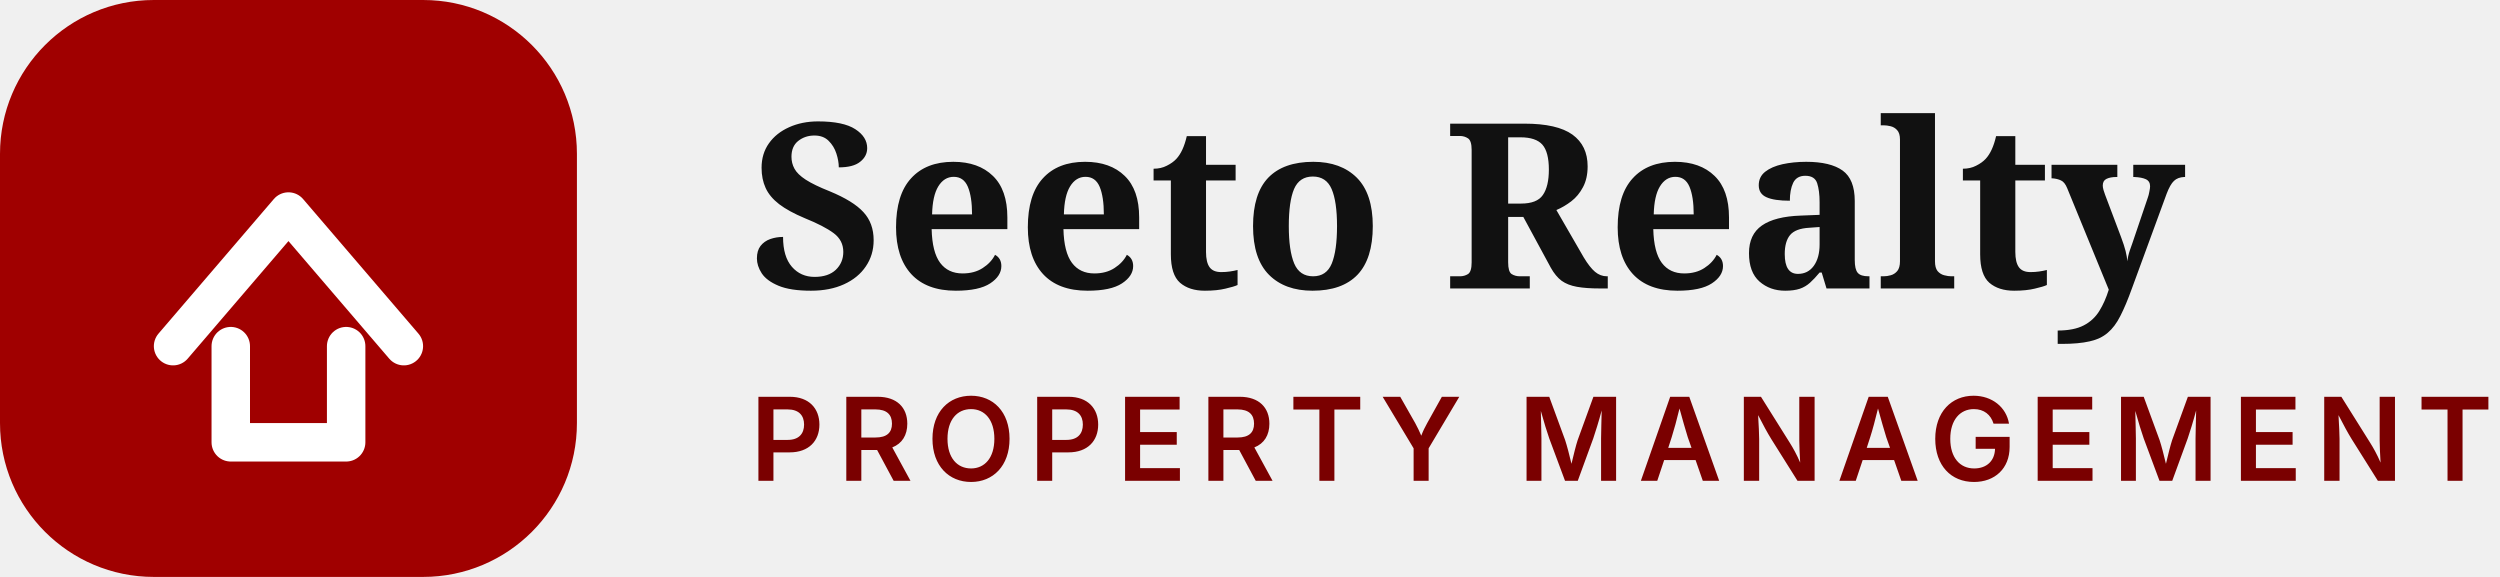
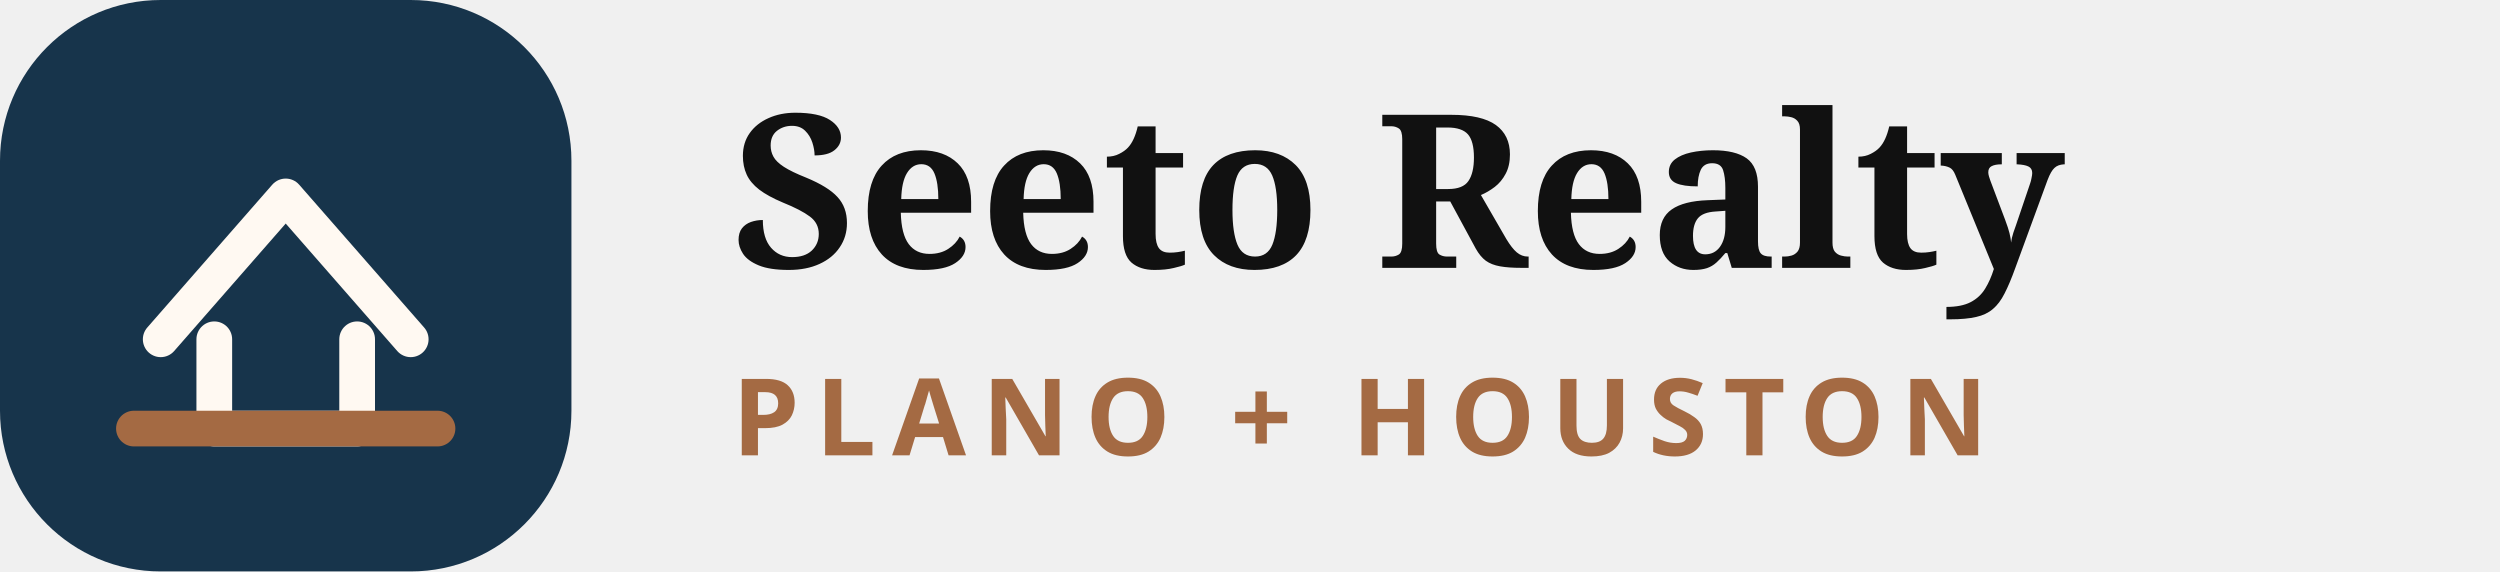
- <svg xmlns="http://www.w3.org/2000/svg" width="260" height="60" viewBox="0 0 260 60" fill="none">
-   <rect width="60" height="60" rx="16" fill="#A00000" />
-   <path d="M18 36L30 22L42 36" stroke="#FFFFFF" stroke-width="4" stroke-linecap="round" stroke-linejoin="round" />
-   <path d="M24 36V46H36V36" stroke="#FFFFFF" stroke-width="4" stroke-linecap="round" stroke-linejoin="round" />
-   <text x="78" y="30" font-family="Playfair Display, serif" font-size="24" font-weight="700" fill="#111111">Seeto Realty</text>
-   <text x="78" y="50" font-family="Inter, sans-serif" font-size="12" font-weight="600" fill="#7A0000" letter-spacing="1.4">PROPERTY MANAGEMENT</text>
+ <svg xmlns="http://www.w3.org/2000/svg" width="280" height="64" viewBox="0 0 280 64" fill="none">
+   <rect width="64" height="64" rx="18" fill="#17344B" />
+   <path d="M18 38L32 22L46 38" stroke="#FFF9F2" stroke-width="4" stroke-linecap="round" stroke-linejoin="round" />
+   <path d="M24 38V48H40V38" stroke="#FFF9F2" stroke-width="4" stroke-linecap="round" stroke-linejoin="round" />
+   <path d="M49 48H15" stroke="#A46A43" stroke-width="4" stroke-linecap="round" />
+   <text x="82" y="30" font-family="Fraunces, serif" font-size="24" font-weight="700" fill="#111111">Seeto Realty</text>
+   <text x="82" y="51" font-family="Manrope, sans-serif" font-size="12" font-weight="700" fill="#A46A43" letter-spacing="1.8">PLANO + HOUSTON</text>
</svg>
